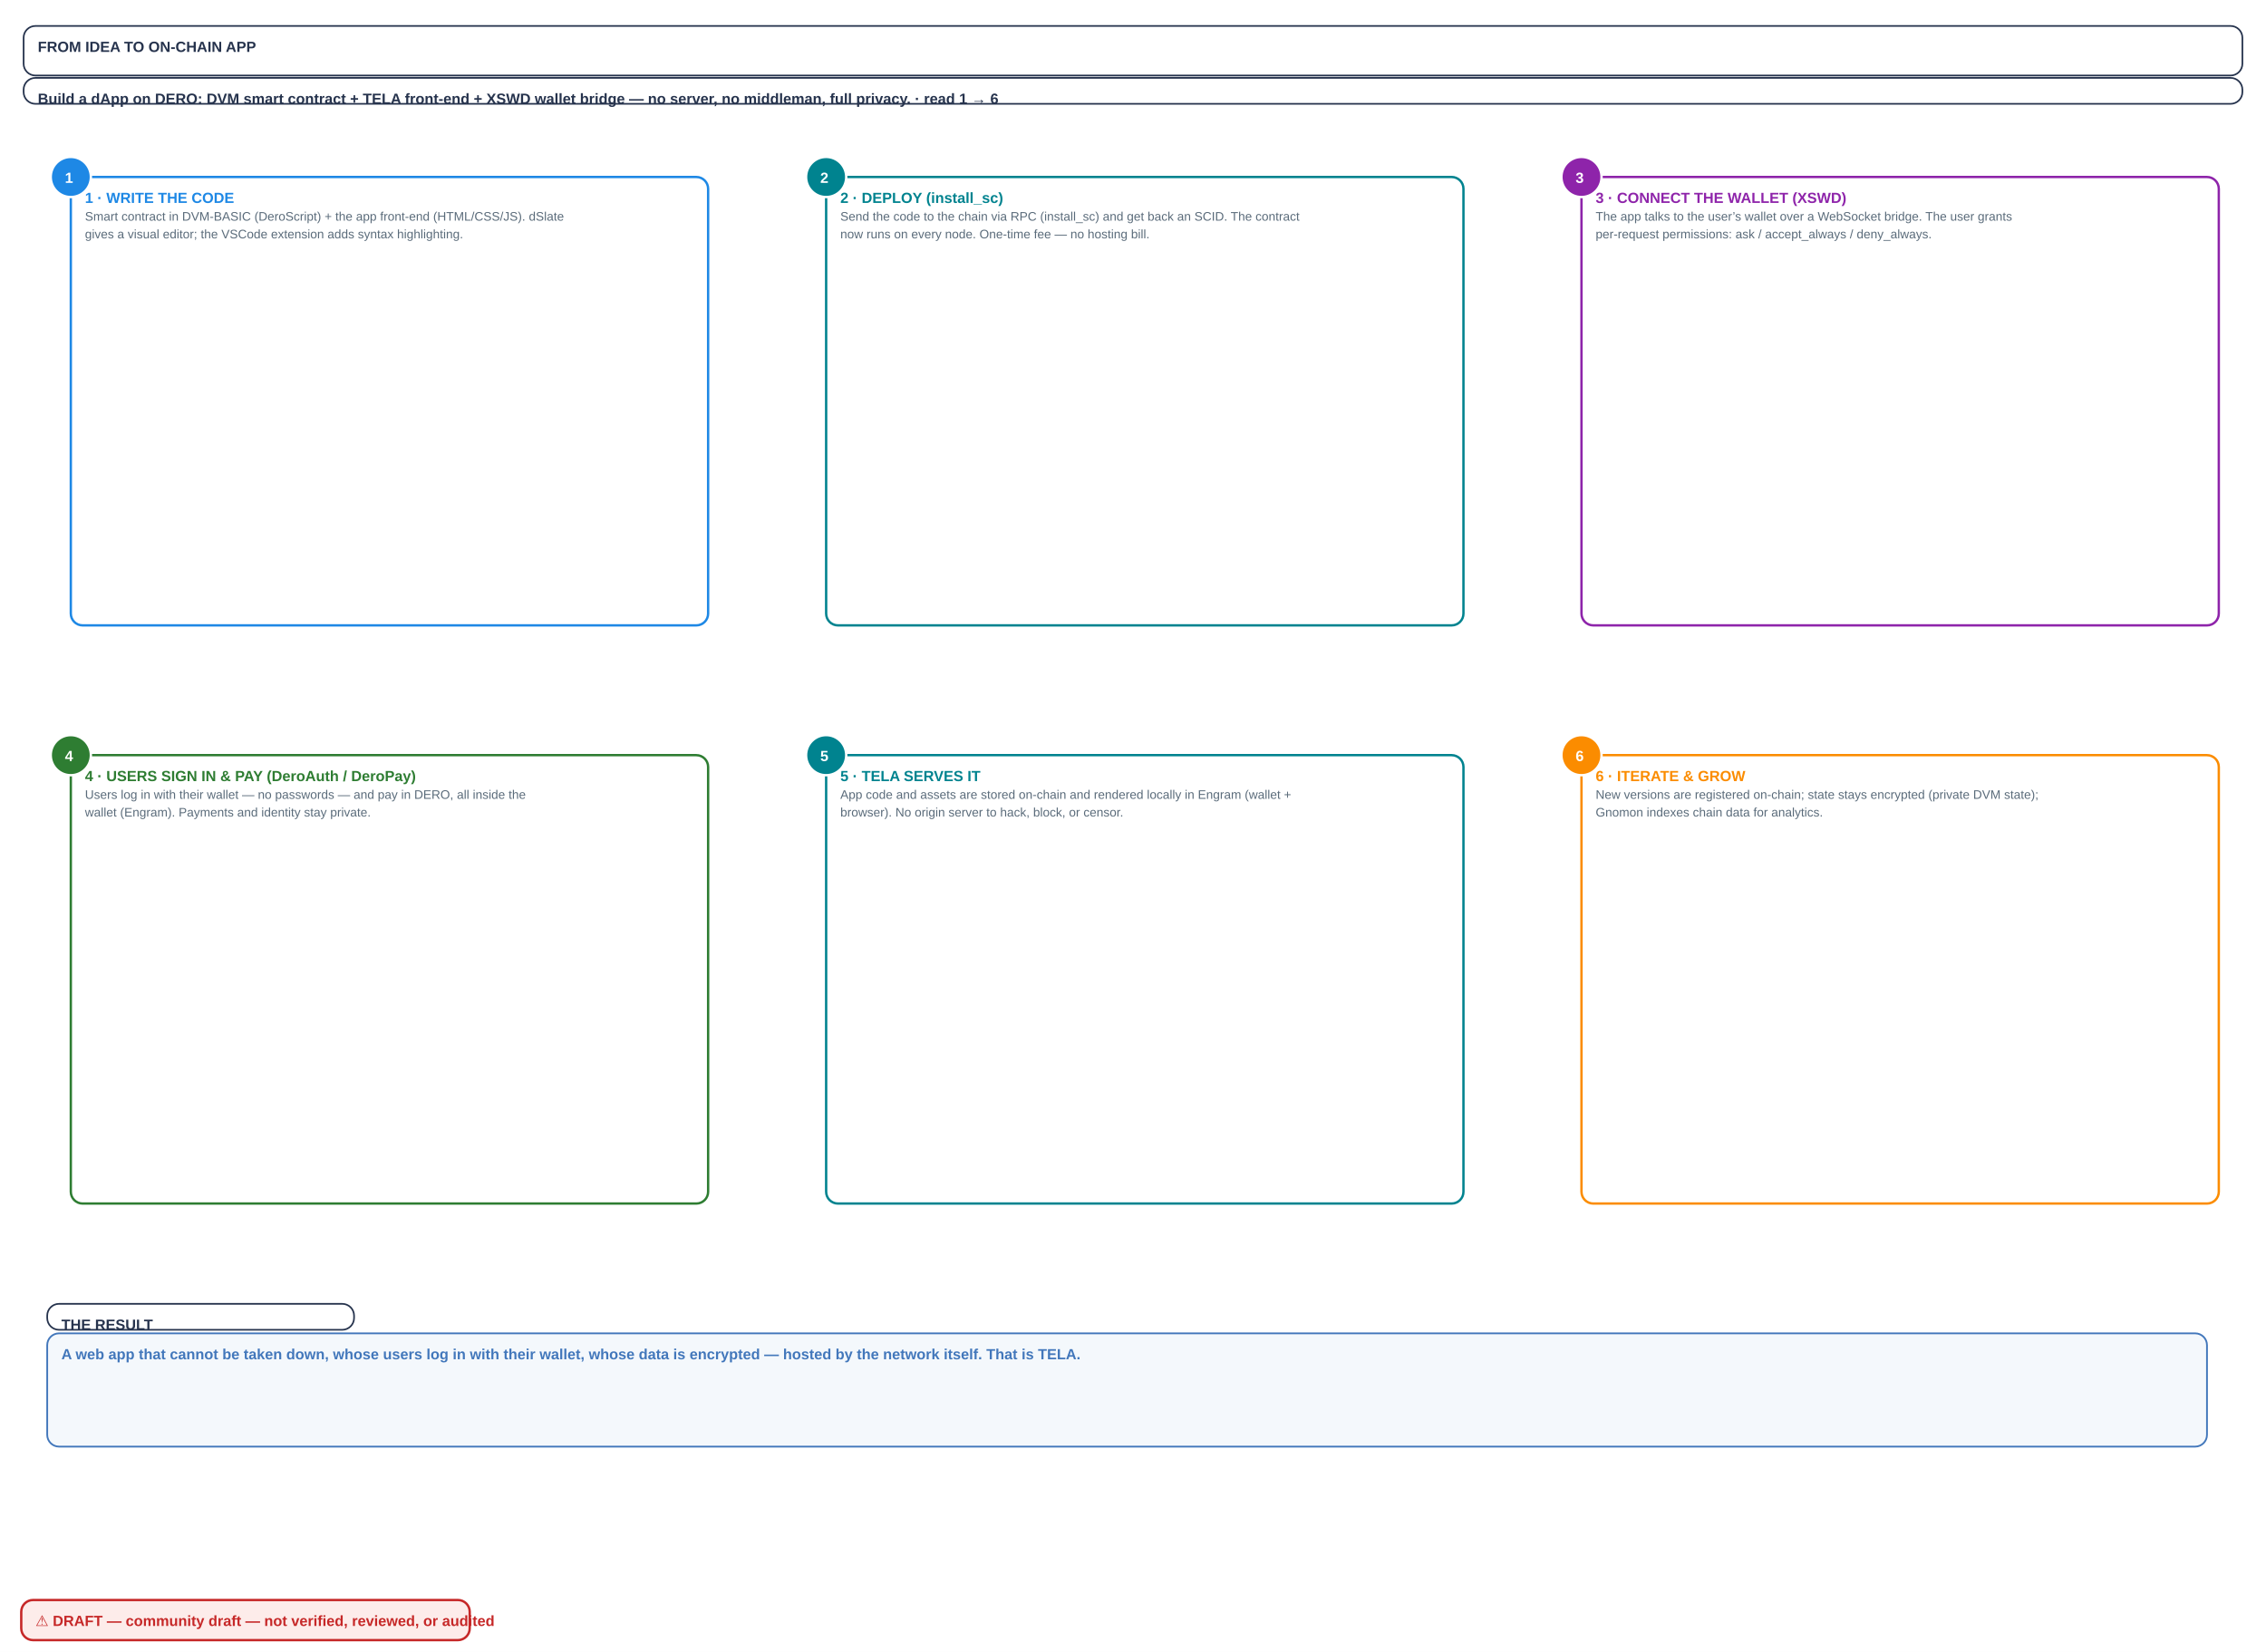
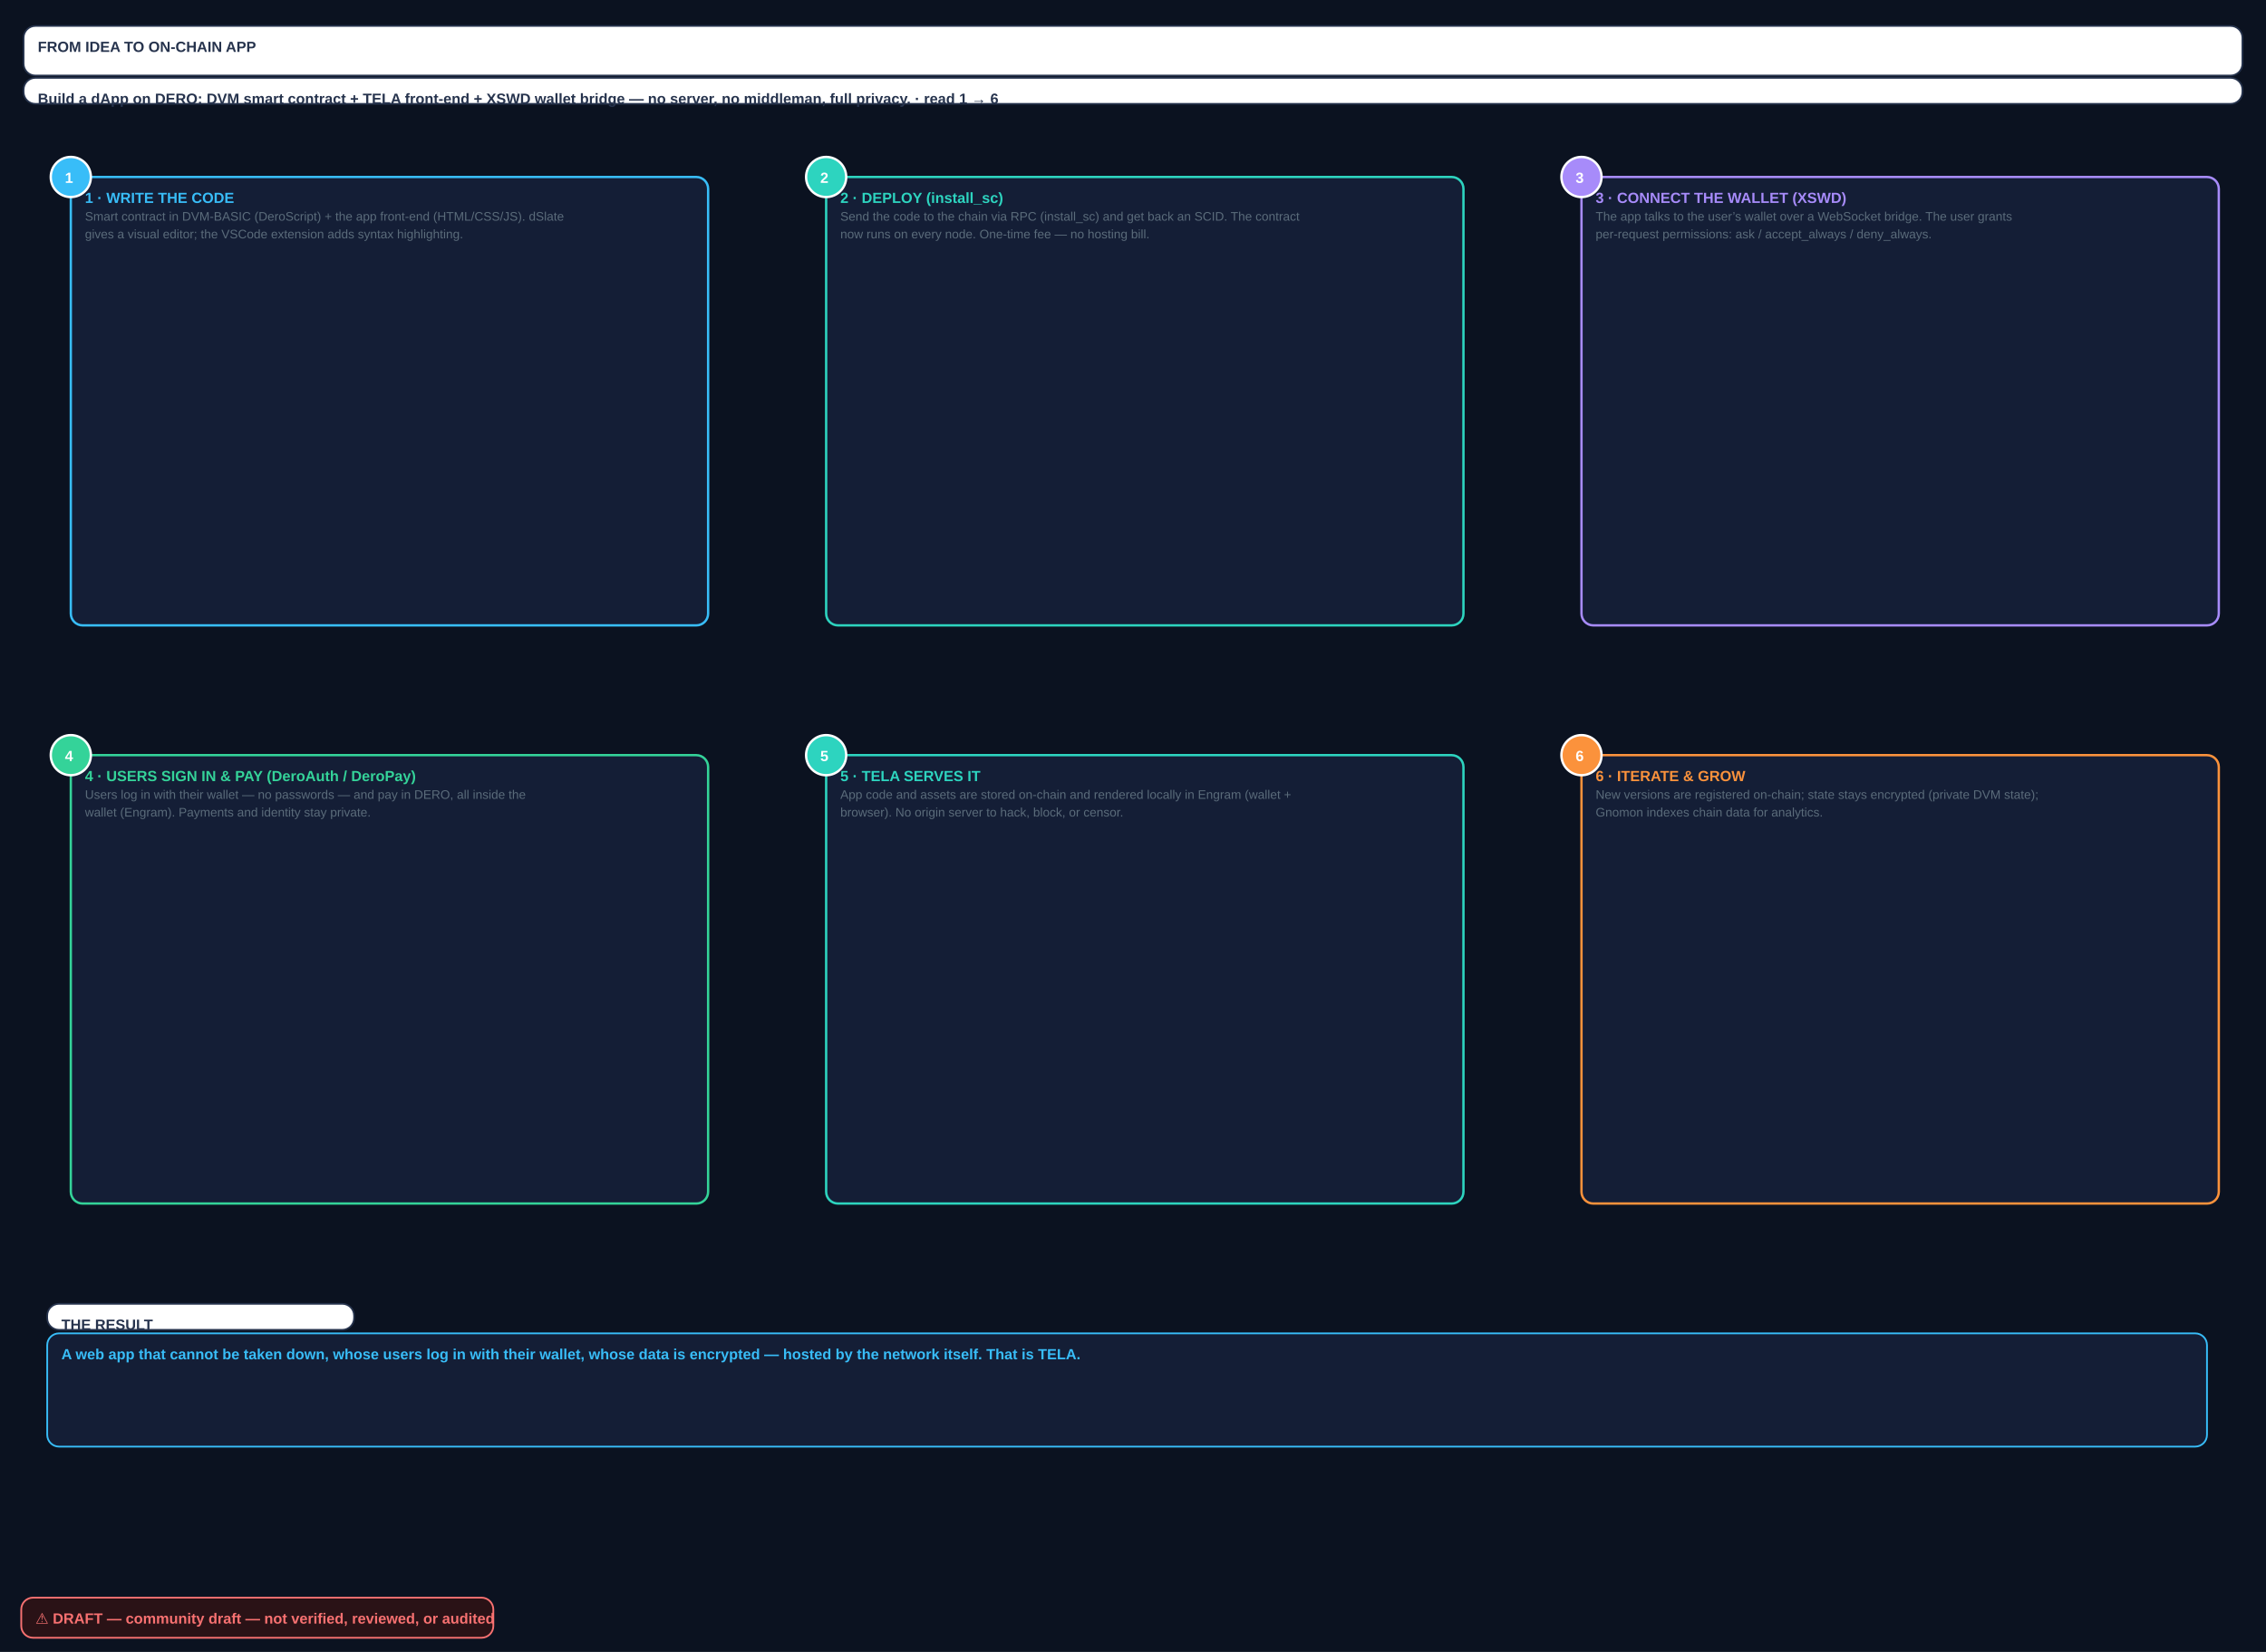
<svg xmlns="http://www.w3.org/2000/svg" width="1920" height="1400" viewBox="0 0 1920 1400" font-family="Segoe UI, Arial, sans-serif">
-   <rect x="0" y="0" width="1920" height="1400" fill="#FFFFFF" />
+   <rect x="0" y="0" width="1920" height="1400" fill="#0B1220" />
  <defs>
    <marker id="arr" viewBox="0 0 10 10" refX="8" refY="5" markerWidth="7" markerHeight="7" orient="auto-start-reverse">
      <path d="M0,0 L10,5 L0,10 z" fill="#38BDF8" />
    </marker>
  </defs>
-   <rect x="18.0" y="1356.0" width="380.0" height="34.0" rx="10" fill="#FDECEA" stroke="#C62828" stroke-width="2.0" />
-   <text x="30.0" y="1378.0" font-size="12.5" font-weight="700" fill="#C62828">⚠️ DRAFT — community draft — not verified, reviewed, or audited</text>
+   <rect x="18.0" y="1354.0" width="400.0" height="34.0" rx="10" fill="#2A1216" stroke="#F87171" stroke-width="1.5" />
+   <text x="30.0" y="1376.0" font-size="12.5" font-weight="700" fill="#F87171">⚠️ DRAFT — community draft — not verified, reviewed, or audited</text>
  <rect x="20.0" y="22.0" width="1880.0" height="42.0" rx="10" fill="#FFFFFF" stroke="#26334D" stroke-width="1.4" />
  <text x="32.0" y="44.0" font-size="12.5" font-weight="700" fill="#26334D">FROM IDEA TO ON-CHAIN APP</text>
  <rect x="20.0" y="66.0" width="1880.0" height="22.0" rx="10" fill="#FFFFFF" stroke="#26334D" stroke-width="1.4" />
  <text x="32.0" y="88.0" font-size="12.5" font-weight="700" fill="#26334D">Build a dApp on DERO: DVM smart contract + TELA front-end + XSWD wallet bridge — no server, no middleman, full privacy.  · read 1 → 6</text>
-   <rect x="60.0" y="150.0" width="540.0" height="380.0" rx="10" fill="#FFFFFF" stroke="#1E88E5" stroke-width="2.0" />
-   <text x="72.0" y="172.0" font-size="12.5" font-weight="700" fill="#1E88E5">1 · WRITE THE CODE</text>
+   <rect x="60.0" y="150.0" width="540.0" height="380.0" rx="10" fill="#141E36" stroke="#38BDF8" stroke-width="2.0" />
+   <text x="72.0" y="172.0" font-size="12.5" font-weight="700" fill="#38BDF8">1 · WRITE THE CODE</text>
  <text x="72.0" y="187.0" font-size="10.5" font-weight="400" fill="#5A6B7A">Smart contract in DVM-BASIC (DeroScript) + the app front-end (HTML/CSS/JS). dSlate</text>
  <text x="72.0" y="202.0" font-size="10.5" font-weight="400" fill="#5A6B7A">gives a visual editor; the VSCode extension adds syntax highlighting.</text>
  <text x="72.0" y="217.0" font-size="10.5" font-weight="400" fill="#5A6B7A" />
-   <ellipse cx="60.0" cy="150.0" rx="17.0" ry="17.0" fill="#1E88E5" stroke="#FFFFFF" stroke-width="2.0" />
+   <ellipse cx="60.0" cy="150.0" rx="17.0" ry="17.0" fill="#38BDF8" stroke="#FFFFFF" stroke-width="2.0" />
  <text x="55.0" y="155.0" font-size="12.5" font-weight="700" fill="#FFFFFF">1</text>
-   <rect x="700.0" y="150.0" width="540.0" height="380.0" rx="10" fill="#FFFFFF" stroke="#00838F" stroke-width="2.0" />
-   <text x="712.0" y="172.0" font-size="12.5" font-weight="700" fill="#00838F">2 · DEPLOY (install_sc)</text>
+   <rect x="700.0" y="150.0" width="540.0" height="380.0" rx="10" fill="#141E36" stroke="#2DD4BF" stroke-width="2.0" />
+   <text x="712.0" y="172.0" font-size="12.5" font-weight="700" fill="#2DD4BF">2 · DEPLOY (install_sc)</text>
  <text x="712.0" y="187.0" font-size="10.5" font-weight="400" fill="#5A6B7A">Send the code to the chain via RPC (install_sc) and get back an SCID. The contract</text>
  <text x="712.0" y="202.0" font-size="10.5" font-weight="400" fill="#5A6B7A">now runs on every node. One-time fee — no hosting bill.</text>
  <text x="712.0" y="217.0" font-size="10.5" font-weight="400" fill="#5A6B7A" />
-   <ellipse cx="700.0" cy="150.0" rx="17.0" ry="17.0" fill="#00838F" stroke="#FFFFFF" stroke-width="2.0" />
+   <ellipse cx="700.0" cy="150.0" rx="17.0" ry="17.0" fill="#2DD4BF" stroke="#FFFFFF" stroke-width="2.0" />
  <text x="695.0" y="155.0" font-size="12.5" font-weight="700" fill="#FFFFFF">2</text>
-   <rect x="1340.0" y="150.0" width="540.0" height="380.0" rx="10" fill="#FFFFFF" stroke="#8E24AA" stroke-width="2.0" />
-   <text x="1352.0" y="172.0" font-size="12.5" font-weight="700" fill="#8E24AA">3 · CONNECT THE WALLET (XSWD)</text>
+   <rect x="1340.0" y="150.0" width="540.0" height="380.0" rx="10" fill="#141E36" stroke="#A78BFA" stroke-width="2.0" />
+   <text x="1352.0" y="172.0" font-size="12.5" font-weight="700" fill="#A78BFA">3 · CONNECT THE WALLET (XSWD)</text>
  <text x="1352.0" y="187.0" font-size="10.5" font-weight="400" fill="#5A6B7A">The app talks to the user’s wallet over a WebSocket bridge. The user grants</text>
  <text x="1352.0" y="202.0" font-size="10.5" font-weight="400" fill="#5A6B7A">per-request permissions: ask / accept_always / deny_always.</text>
  <text x="1352.0" y="217.0" font-size="10.5" font-weight="400" fill="#5A6B7A" />
-   <ellipse cx="1340.0" cy="150.0" rx="17.0" ry="17.0" fill="#8E24AA" stroke="#FFFFFF" stroke-width="2.0" />
+   <ellipse cx="1340.0" cy="150.0" rx="17.0" ry="17.0" fill="#A78BFA" stroke="#FFFFFF" stroke-width="2.0" />
  <text x="1335.0" y="155.0" font-size="12.5" font-weight="700" fill="#FFFFFF">3</text>
-   <rect x="60.0" y="640.0" width="540.0" height="380.0" rx="10" fill="#FFFFFF" stroke="#2E7D32" stroke-width="2.0" />
-   <text x="72.0" y="662.0" font-size="12.5" font-weight="700" fill="#2E7D32">4 · USERS SIGN IN &amp; PAY (DeroAuth / DeroPay)</text>
+   <rect x="60.0" y="640.0" width="540.0" height="380.0" rx="10" fill="#141E36" stroke="#34D399" stroke-width="2.0" />
+   <text x="72.0" y="662.0" font-size="12.5" font-weight="700" fill="#34D399">4 · USERS SIGN IN &amp; PAY (DeroAuth / DeroPay)</text>
  <text x="72.0" y="677.0" font-size="10.5" font-weight="400" fill="#5A6B7A">Users log in with their wallet — no passwords — and pay in DERO, all inside the</text>
  <text x="72.0" y="692.0" font-size="10.5" font-weight="400" fill="#5A6B7A">wallet (Engram). Payments and identity stay private.</text>
  <text x="72.0" y="707.0" font-size="10.5" font-weight="400" fill="#5A6B7A" />
-   <ellipse cx="60.0" cy="640.0" rx="17.0" ry="17.0" fill="#2E7D32" stroke="#FFFFFF" stroke-width="2.0" />
+   <ellipse cx="60.0" cy="640.0" rx="17.0" ry="17.0" fill="#34D399" stroke="#FFFFFF" stroke-width="2.0" />
  <text x="55.0" y="645.0" font-size="12.5" font-weight="700" fill="#FFFFFF">4</text>
-   <rect x="700.0" y="640.0" width="540.0" height="380.0" rx="10" fill="#FFFFFF" stroke="#00838F" stroke-width="2.0" />
-   <text x="712.0" y="662.0" font-size="12.5" font-weight="700" fill="#00838F">5 · TELA SERVES IT</text>
+   <rect x="700.0" y="640.0" width="540.0" height="380.0" rx="10" fill="#141E36" stroke="#2DD4BF" stroke-width="2.0" />
+   <text x="712.0" y="662.0" font-size="12.5" font-weight="700" fill="#2DD4BF">5 · TELA SERVES IT</text>
  <text x="712.0" y="677.0" font-size="10.5" font-weight="400" fill="#5A6B7A">App code and assets are stored on-chain and rendered locally in Engram (wallet +</text>
  <text x="712.0" y="692.0" font-size="10.5" font-weight="400" fill="#5A6B7A">browser). No origin server to hack, block, or censor.</text>
  <text x="712.0" y="707.0" font-size="10.5" font-weight="400" fill="#5A6B7A" />
-   <ellipse cx="700.0" cy="640.0" rx="17.0" ry="17.0" fill="#00838F" stroke="#FFFFFF" stroke-width="2.0" />
+   <ellipse cx="700.0" cy="640.0" rx="17.0" ry="17.0" fill="#2DD4BF" stroke="#FFFFFF" stroke-width="2.0" />
  <text x="695.0" y="645.0" font-size="12.5" font-weight="700" fill="#FFFFFF">5</text>
-   <rect x="1340.0" y="640.0" width="540.0" height="380.0" rx="10" fill="#FFFFFF" stroke="#FB8C00" stroke-width="2.0" />
-   <text x="1352.0" y="662.0" font-size="12.5" font-weight="700" fill="#FB8C00">6 · ITERATE &amp; GROW</text>
+   <rect x="1340.0" y="640.0" width="540.0" height="380.0" rx="10" fill="#141E36" stroke="#FB923C" stroke-width="2.0" />
+   <text x="1352.0" y="662.0" font-size="12.5" font-weight="700" fill="#FB923C">6 · ITERATE &amp; GROW</text>
  <text x="1352.0" y="677.0" font-size="10.5" font-weight="400" fill="#5A6B7A">New versions are registered on-chain; state stays encrypted (private DVM state);</text>
  <text x="1352.0" y="692.0" font-size="10.5" font-weight="400" fill="#5A6B7A">Gnomon indexes chain data for analytics.</text>
  <text x="1352.0" y="707.0" font-size="10.5" font-weight="400" fill="#5A6B7A" />
-   <ellipse cx="1340.0" cy="640.0" rx="17.0" ry="17.0" fill="#FB8C00" stroke="#FFFFFF" stroke-width="2.0" />
+   <ellipse cx="1340.0" cy="640.0" rx="17.0" ry="17.0" fill="#FB923C" stroke="#FFFFFF" stroke-width="2.0" />
  <text x="1335.0" y="645.0" font-size="12.5" font-weight="700" fill="#FFFFFF">6</text>
  <rect x="40.0" y="1105.0" width="260.0" height="22.0" rx="10" fill="#FFFFFF" stroke="#26334D" stroke-width="1.4" />
  <text x="52.0" y="1127.0" font-size="12.5" font-weight="700" fill="#26334D">THE RESULT</text>
-   <rect x="40.0" y="1130.0" width="1830.0" height="96.0" rx="10" fill="#F4F8FC" stroke="#4277BB" stroke-width="1.5" />
-   <text x="52.0" y="1152.0" font-size="12.5" font-weight="700" fill="#4277BB">A web app that cannot be taken down, whose users log in with their wallet, whose data is encrypted — hosted by the network itself. That is TELA.</text>
+   <rect x="40.0" y="1130.0" width="1830.0" height="96.0" rx="10" fill="#141E36" stroke="#38BDF8" stroke-width="1.5" />
+   <text x="52.0" y="1152.0" font-size="12.5" font-weight="700" fill="#38BDF8">A web app that cannot be taken down, whose users log in with their wallet, whose data is encrypted — hosted by the network itself. That is TELA.</text>
</svg>
